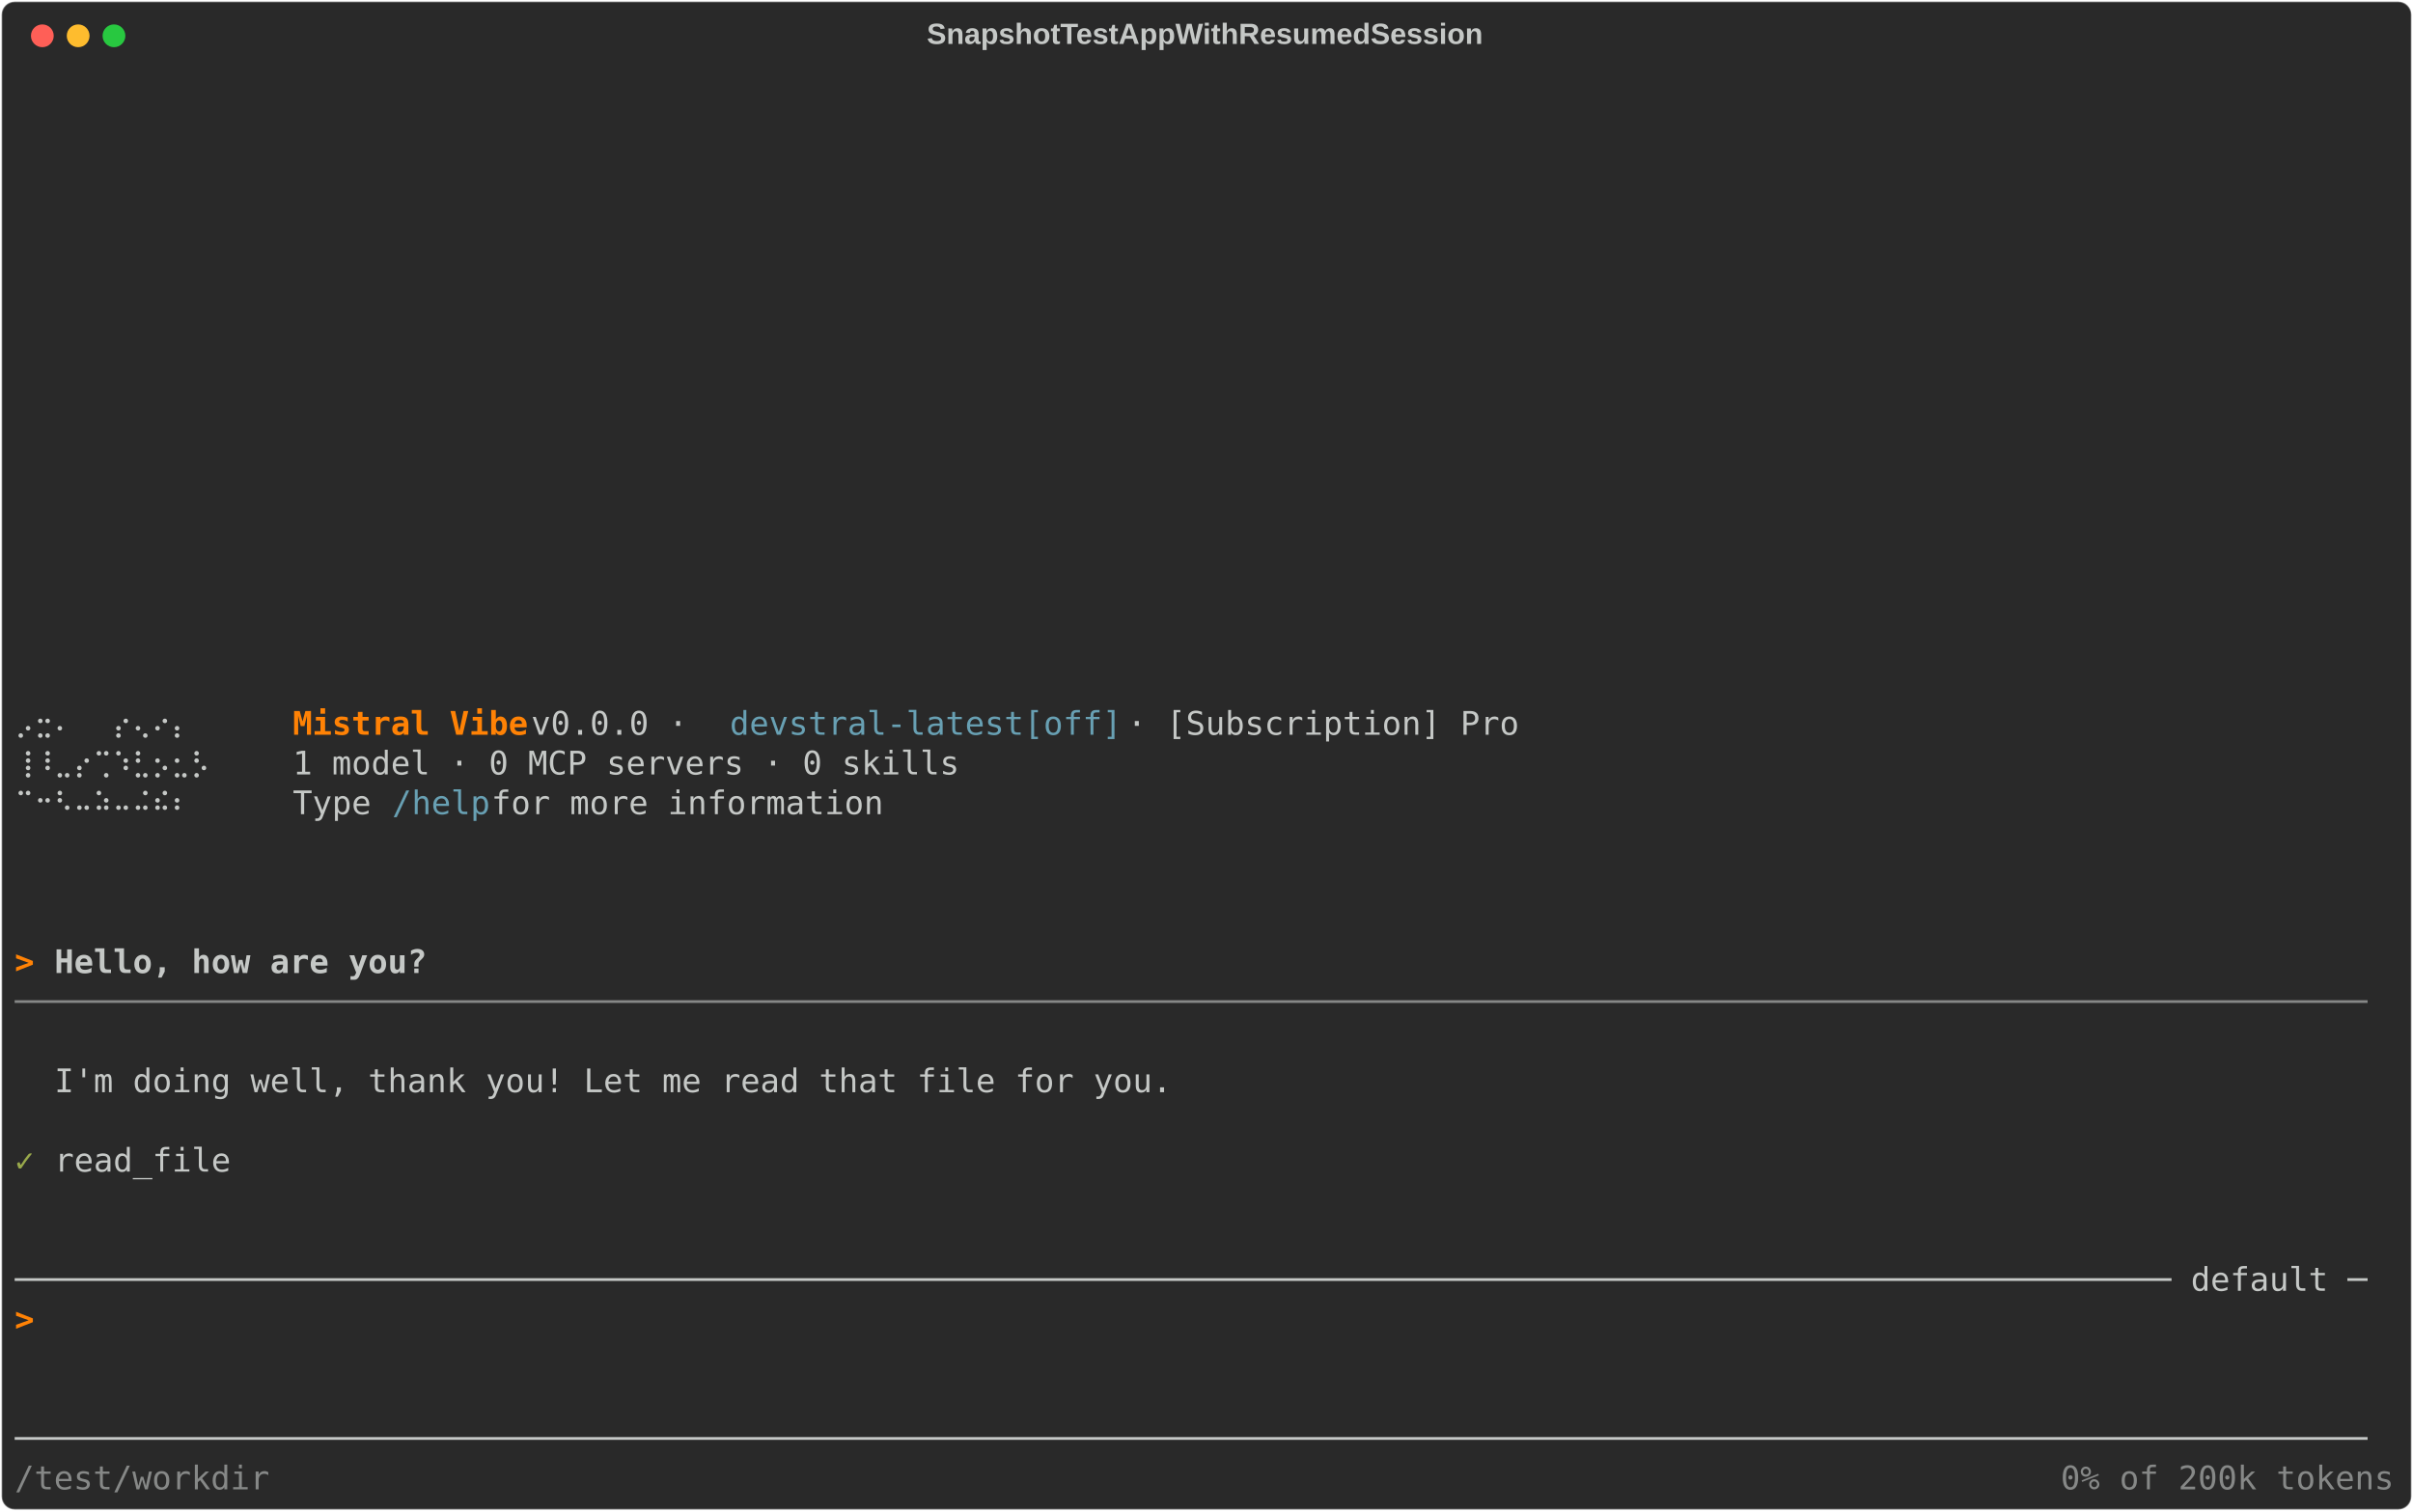
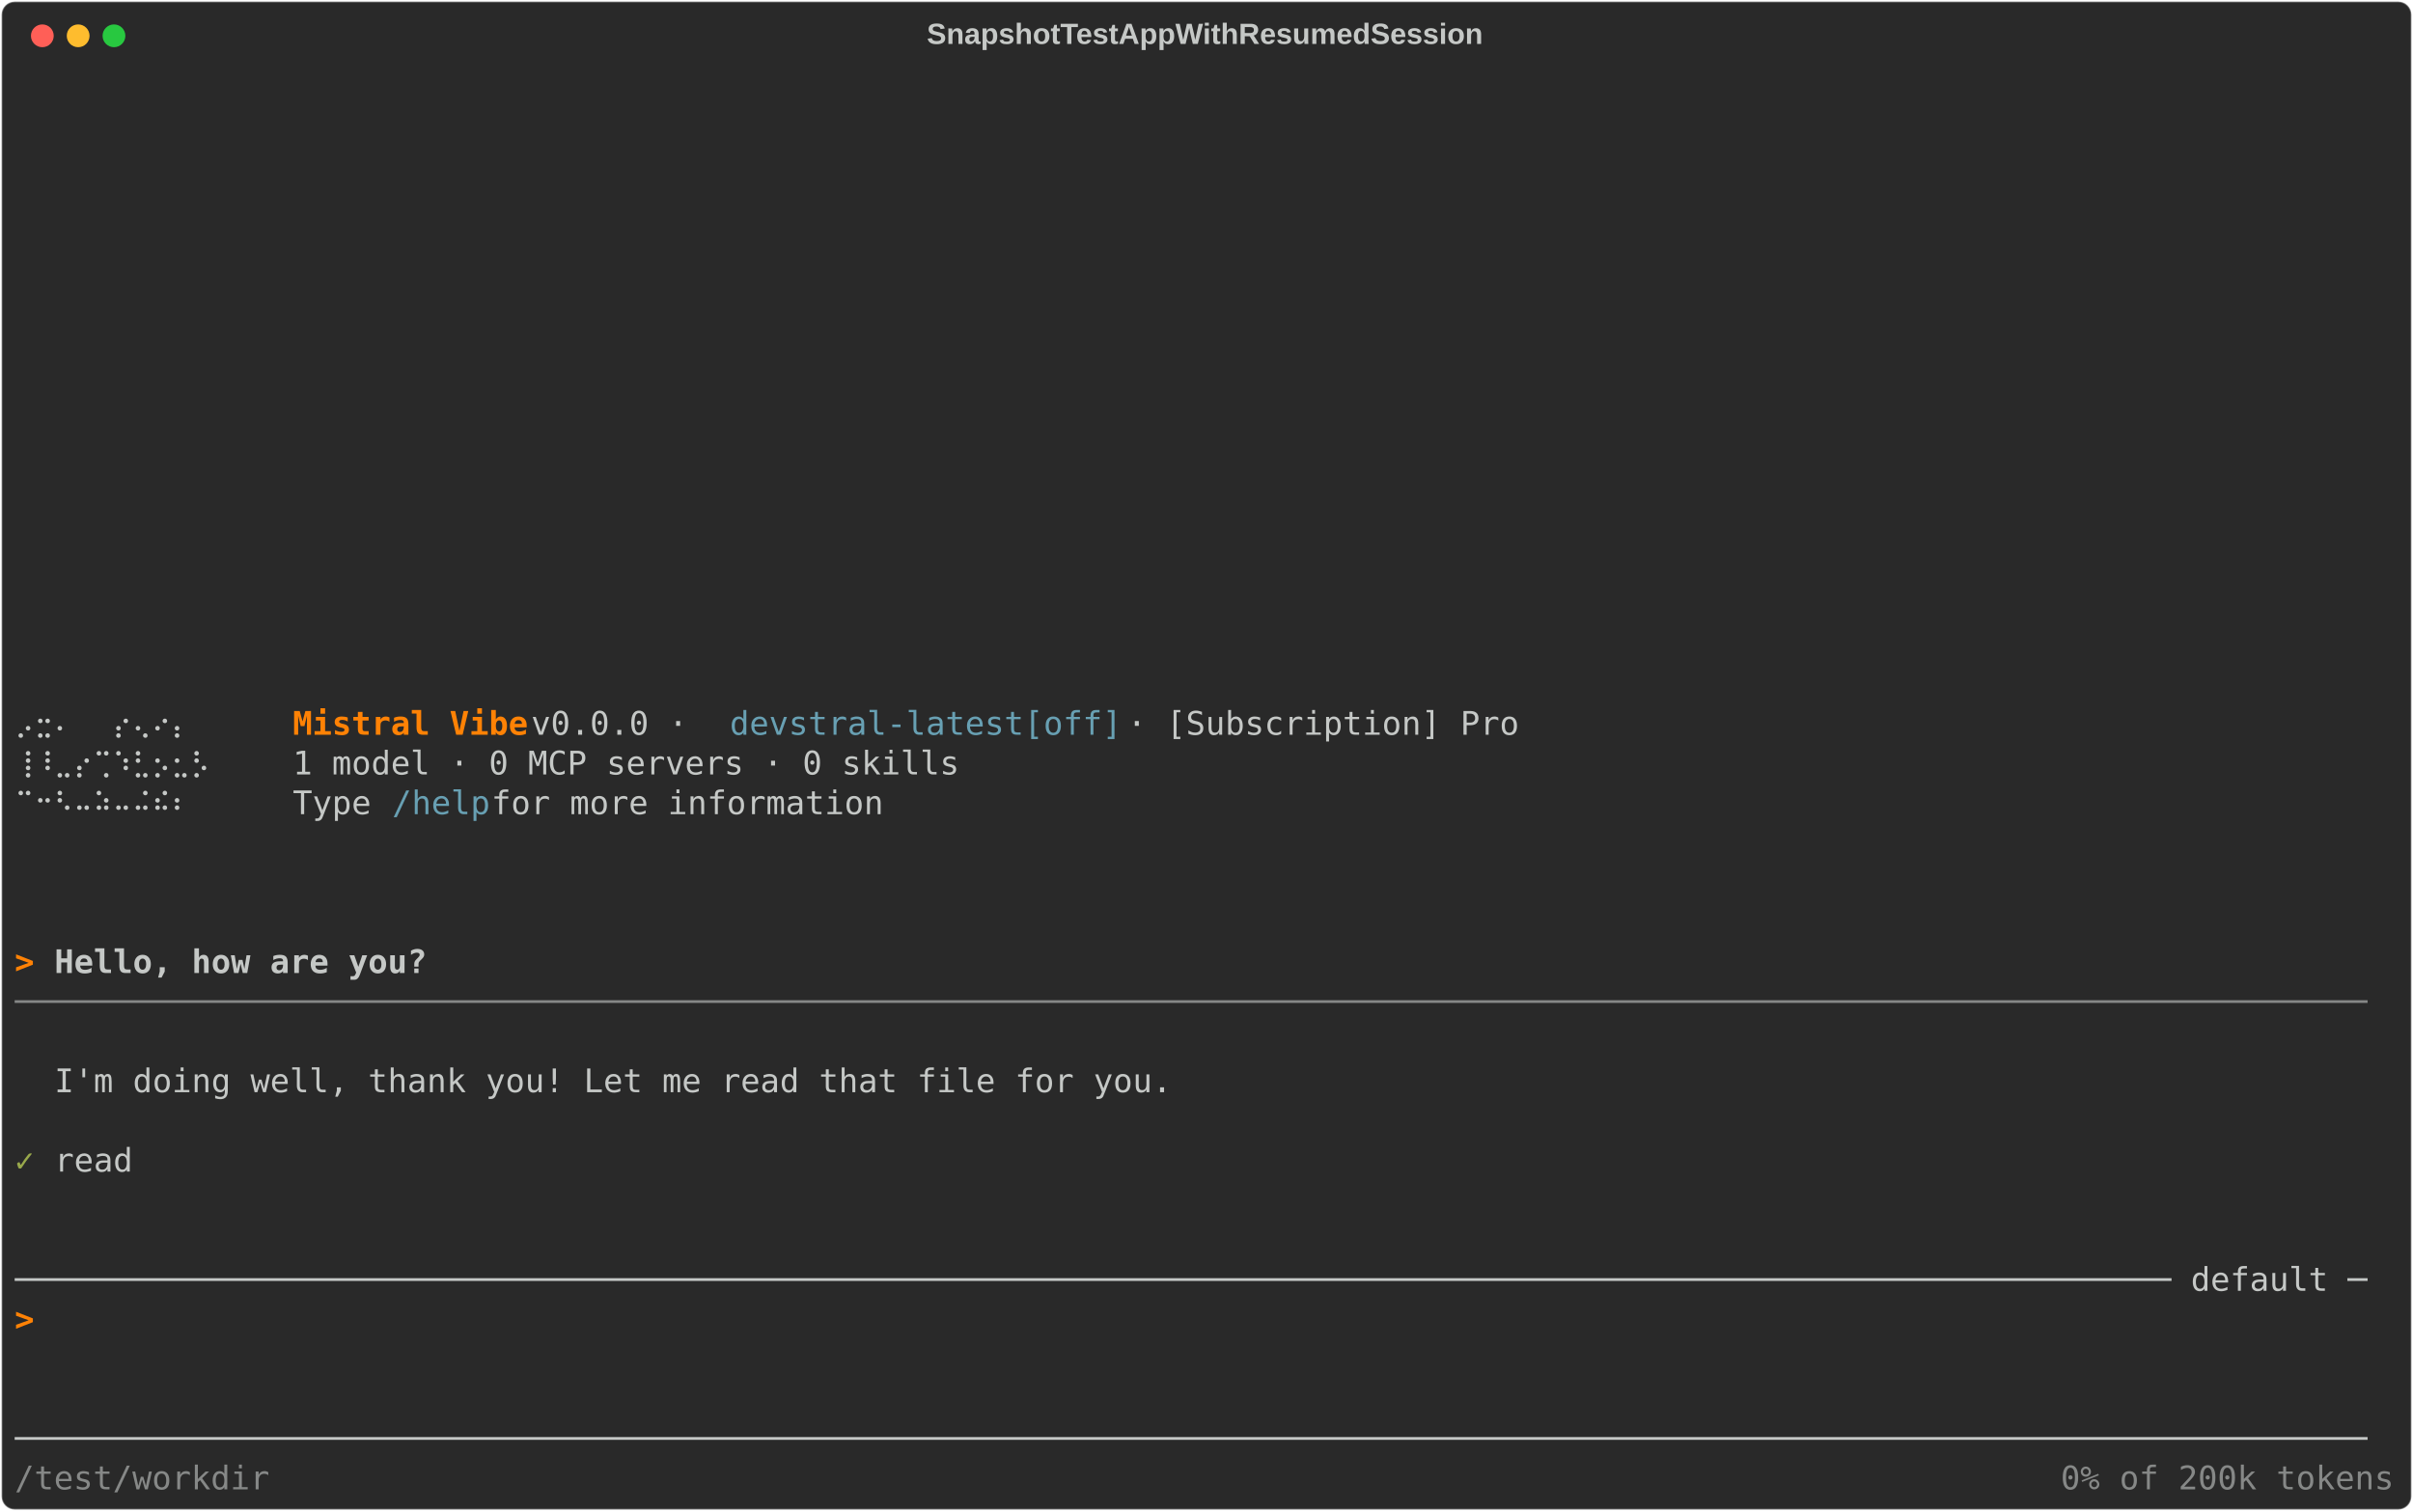
<svg xmlns="http://www.w3.org/2000/svg" class="rich-terminal" viewBox="0 0 1482 928.4">
  <style>

    @font-face {
        font-family: "Fira Code";
        src: local("FiraCode-Regular"),
                url("https://cdnjs.cloudflare.com/ajax/libs/firacode/6.2.0/woff2/FiraCode-Regular.woff2") format("woff2"),
                url("https://cdnjs.cloudflare.com/ajax/libs/firacode/6.2.0/woff/FiraCode-Regular.woff") format("woff");
        font-style: normal;
        font-weight: 400;
    }
    @font-face {
        font-family: "Fira Code";
        src: local("FiraCode-Bold"),
                url("https://cdnjs.cloudflare.com/ajax/libs/firacode/6.2.0/woff2/FiraCode-Bold.woff2") format("woff2"),
                url("https://cdnjs.cloudflare.com/ajax/libs/firacode/6.2.0/woff/FiraCode-Bold.woff") format("woff");
        font-style: bold;
        font-weight: 700;
    }

    .terminal-matrix {
        font-family: Fira Code, monospace;
        font-size: 20px;
        line-height: 24.4px;
        font-variant-east-asian: full-width;
    }

    .terminal-title {
        font-size: 18px;
        font-weight: bold;
        font-family: arial;
    }

    .terminal-r1 { fill: #c5c8c6 }
.terminal-r2 { fill: #ff8205;font-weight: bold }
.terminal-r3 { fill: #68a0b3 }
.terminal-r4 { fill: #c5c8c6;font-weight: bold }
.terminal-r5 { fill: #868887 }
.terminal-r6 { fill: #98a84b }
    </style>
  <defs>
    <clipPath id="terminal-clip-terminal">
      <rect x="0" y="0" width="1463.0" height="877.4" />
    </clipPath>
    <clipPath id="terminal-line-0">
      <rect x="0" y="1.5" width="1464" height="24.65" />
    </clipPath>
    <clipPath id="terminal-line-1">
      <rect x="0" y="25.9" width="1464" height="24.65" />
    </clipPath>
    <clipPath id="terminal-line-2">
      <rect x="0" y="50.3" width="1464" height="24.65" />
    </clipPath>
    <clipPath id="terminal-line-3">
      <rect x="0" y="74.7" width="1464" height="24.65" />
    </clipPath>
    <clipPath id="terminal-line-4">
      <rect x="0" y="99.1" width="1464" height="24.65" />
    </clipPath>
    <clipPath id="terminal-line-5">
      <rect x="0" y="123.5" width="1464" height="24.65" />
    </clipPath>
    <clipPath id="terminal-line-6">
      <rect x="0" y="147.9" width="1464" height="24.65" />
    </clipPath>
    <clipPath id="terminal-line-7">
      <rect x="0" y="172.3" width="1464" height="24.65" />
    </clipPath>
    <clipPath id="terminal-line-8">
      <rect x="0" y="196.7" width="1464" height="24.65" />
    </clipPath>
    <clipPath id="terminal-line-9">
      <rect x="0" y="221.1" width="1464" height="24.65" />
    </clipPath>
    <clipPath id="terminal-line-10">
      <rect x="0" y="245.5" width="1464" height="24.65" />
    </clipPath>
    <clipPath id="terminal-line-11">
      <rect x="0" y="269.9" width="1464" height="24.65" />
    </clipPath>
    <clipPath id="terminal-line-12">
      <rect x="0" y="294.3" width="1464" height="24.65" />
    </clipPath>
    <clipPath id="terminal-line-13">
      <rect x="0" y="318.7" width="1464" height="24.65" />
    </clipPath>
    <clipPath id="terminal-line-14">
      <rect x="0" y="343.1" width="1464" height="24.65" />
    </clipPath>
    <clipPath id="terminal-line-15">
      <rect x="0" y="367.5" width="1464" height="24.65" />
    </clipPath>
    <clipPath id="terminal-line-16">
      <rect x="0" y="391.9" width="1464" height="24.65" />
    </clipPath>
    <clipPath id="terminal-line-17">
      <rect x="0" y="416.3" width="1464" height="24.65" />
    </clipPath>
    <clipPath id="terminal-line-18">
      <rect x="0" y="440.7" width="1464" height="24.65" />
    </clipPath>
    <clipPath id="terminal-line-19">
      <rect x="0" y="465.1" width="1464" height="24.65" />
    </clipPath>
    <clipPath id="terminal-line-20">
      <rect x="0" y="489.5" width="1464" height="24.65" />
    </clipPath>
    <clipPath id="terminal-line-21">
      <rect x="0" y="513.9" width="1464" height="24.65" />
    </clipPath>
    <clipPath id="terminal-line-22">
      <rect x="0" y="538.3" width="1464" height="24.65" />
    </clipPath>
    <clipPath id="terminal-line-23">
      <rect x="0" y="562.7" width="1464" height="24.65" />
    </clipPath>
    <clipPath id="terminal-line-24">
      <rect x="0" y="587.1" width="1464" height="24.65" />
    </clipPath>
    <clipPath id="terminal-line-25">
      <rect x="0" y="611.5" width="1464" height="24.65" />
    </clipPath>
    <clipPath id="terminal-line-26">
      <rect x="0" y="635.9" width="1464" height="24.65" />
    </clipPath>
    <clipPath id="terminal-line-27">
      <rect x="0" y="660.3" width="1464" height="24.65" />
    </clipPath>
    <clipPath id="terminal-line-28">
      <rect x="0" y="684.7" width="1464" height="24.65" />
    </clipPath>
    <clipPath id="terminal-line-29">
      <rect x="0" y="709.1" width="1464" height="24.65" />
    </clipPath>
    <clipPath id="terminal-line-30">
      <rect x="0" y="733.5" width="1464" height="24.65" />
    </clipPath>
    <clipPath id="terminal-line-31">
      <rect x="0" y="757.9" width="1464" height="24.65" />
    </clipPath>
    <clipPath id="terminal-line-32">
      <rect x="0" y="782.3" width="1464" height="24.65" />
    </clipPath>
    <clipPath id="terminal-line-33">
      <rect x="0" y="806.7" width="1464" height="24.65" />
    </clipPath>
    <clipPath id="terminal-line-34">
      <rect x="0" y="831.1" width="1464" height="24.65" />
    </clipPath>
  </defs>
  <rect fill="#292929" stroke="rgba(255,255,255,0.35)" stroke-width="1" x="1" y="1" width="1480" height="926.4" rx="8" />
  <text class="terminal-title" fill="#c5c8c6" text-anchor="middle" x="740" y="27">SnapshotTestAppWithResumedSession</text>
  <g transform="translate(26,22)">
    <circle cx="0" cy="0" r="7" fill="#ff5f57" />
    <circle cx="22" cy="0" r="7" fill="#febc2e" />
    <circle cx="44" cy="0" r="7" fill="#28c840" />
  </g>
  <g transform="translate(9, 41)" clip-path="url(#terminal-clip-terminal)">
    <g class="terminal-matrix">
      <text class="terminal-r1" x="1464" y="20" textLength="12.2" clip-path="url(#terminal-line-0)">
</text>
      <text class="terminal-r1" x="1464" y="44.4" textLength="12.2" clip-path="url(#terminal-line-1)">
</text>
      <text class="terminal-r1" x="1464" y="68.8" textLength="12.2" clip-path="url(#terminal-line-2)">
</text>
      <text class="terminal-r1" x="1464" y="93.2" textLength="12.2" clip-path="url(#terminal-line-3)">
</text>
      <text class="terminal-r1" x="1464" y="117.6" textLength="12.2" clip-path="url(#terminal-line-4)">
</text>
      <text class="terminal-r1" x="1464" y="142" textLength="12.2" clip-path="url(#terminal-line-5)">
</text>
      <text class="terminal-r1" x="1464" y="166.4" textLength="12.2" clip-path="url(#terminal-line-6)">
</text>
      <text class="terminal-r1" x="1464" y="190.8" textLength="12.2" clip-path="url(#terminal-line-7)">
</text>
      <text class="terminal-r1" x="1464" y="215.2" textLength="12.2" clip-path="url(#terminal-line-8)">
</text>
      <text class="terminal-r1" x="1464" y="239.6" textLength="12.2" clip-path="url(#terminal-line-9)">
</text>
      <text class="terminal-r1" x="1464" y="264" textLength="12.2" clip-path="url(#terminal-line-10)">
</text>
      <text class="terminal-r1" x="1464" y="288.4" textLength="12.2" clip-path="url(#terminal-line-11)">
</text>
      <text class="terminal-r1" x="1464" y="312.8" textLength="12.2" clip-path="url(#terminal-line-12)">
</text>
      <text class="terminal-r1" x="1464" y="337.2" textLength="12.2" clip-path="url(#terminal-line-13)">
</text>
      <text class="terminal-r1" x="1464" y="361.6" textLength="12.2" clip-path="url(#terminal-line-14)">
</text>
      <text class="terminal-r1" x="1464" y="386" textLength="12.2" clip-path="url(#terminal-line-15)">
</text>
      <text class="terminal-r1" x="0" y="410.4" textLength="134.2" clip-path="url(#terminal-line-16)">  ⡠⣒⠄  ⡔⢄⠔⡄</text>
      <text class="terminal-r2" x="170.8" y="410.4" textLength="146.4" clip-path="url(#terminal-line-16)">Mistral Vibe</text>
      <text class="terminal-r1" x="317.2" y="410.4" textLength="122" clip-path="url(#terminal-line-16)"> v0.0.0 · </text>
      <text class="terminal-r3" x="439.2" y="410.4" textLength="244" clip-path="url(#terminal-line-16)">devstral-latest[off]</text>
      <text class="terminal-r1" x="683.2" y="410.4" textLength="256.2" clip-path="url(#terminal-line-16)"> · [Subscription] Pro</text>
      <text class="terminal-r1" x="1464" y="410.4" textLength="12.2" clip-path="url(#terminal-line-16)">
</text>
      <text class="terminal-r1" x="0" y="434.8" textLength="134.2" clip-path="url(#terminal-line-17)"> ⢸⠸⣀⡔⢉⠱⣃⡢⣂⡣</text>
      <text class="terminal-r1" x="170.8" y="434.8" textLength="414.8" clip-path="url(#terminal-line-17)">1 model · 0 MCP servers · 0 skills</text>
      <text class="terminal-r1" x="1464" y="434.8" textLength="12.2" clip-path="url(#terminal-line-17)">
</text>
      <text class="terminal-r1" x="0" y="459.2" textLength="134.2" clip-path="url(#terminal-line-18)">  ⠉⠒⠣⠤⠵⠤⠬⠮⠆</text>
      <text class="terminal-r1" x="170.8" y="459.2" textLength="61" clip-path="url(#terminal-line-18)">Type </text>
      <text class="terminal-r3" x="231.8" y="459.2" textLength="61" clip-path="url(#terminal-line-18)">/help</text>
      <text class="terminal-r1" x="292.8" y="459.2" textLength="256.2" clip-path="url(#terminal-line-18)"> for more information</text>
      <text class="terminal-r1" x="1464" y="459.2" textLength="12.2" clip-path="url(#terminal-line-18)">
</text>
      <text class="terminal-r1" x="1464" y="483.6" textLength="12.2" clip-path="url(#terminal-line-19)">
</text>
      <text class="terminal-r1" x="1464" y="508" textLength="12.2" clip-path="url(#terminal-line-20)">
</text>
      <text class="terminal-r1" x="1464" y="532.4" textLength="12.2" clip-path="url(#terminal-line-21)">
</text>
      <text class="terminal-r2" x="0" y="556.8" textLength="24.4" clip-path="url(#terminal-line-22)">&gt; </text>
      <text class="terminal-r4" x="24.4" y="556.8" textLength="231.8" clip-path="url(#terminal-line-22)">Hello, how are you?</text>
      <text class="terminal-r1" x="1464" y="556.8" textLength="12.2" clip-path="url(#terminal-line-22)">
</text>
      <text class="terminal-r5" x="0" y="581.2" textLength="1464" clip-path="url(#terminal-line-23)">────────────────────────────────────────────────────────────────────────────────────────────────────────────────────────</text>
      <text class="terminal-r1" x="1464" y="581.2" textLength="12.2" clip-path="url(#terminal-line-23)">
</text>
      <text class="terminal-r1" x="1464" y="605.6" textLength="12.2" clip-path="url(#terminal-line-24)">
</text>
      <text class="terminal-r1" x="24.4" y="630" textLength="695.4" clip-path="url(#terminal-line-25)">I'm doing well, thank you! Let me read that file for you.</text>
      <text class="terminal-r1" x="1464" y="630" textLength="12.2" clip-path="url(#terminal-line-25)">
</text>
      <text class="terminal-r1" x="1464" y="654.4" textLength="12.2" clip-path="url(#terminal-line-26)">
</text>
      <text class="terminal-r6" x="0" y="678.8" textLength="12.2" clip-path="url(#terminal-line-27)">✓</text>
-       <text class="terminal-r1" x="24.4" y="678.8" textLength="109.8" clip-path="url(#terminal-line-27)">read_file</text>
+       <text class="terminal-r1" x="24.4" y="678.8" textLength="48.8" clip-path="url(#terminal-line-27)">read</text>
      <text class="terminal-r1" x="1464" y="678.8" textLength="12.2" clip-path="url(#terminal-line-27)">
</text>
      <text class="terminal-r1" x="1464" y="703.2" textLength="12.2" clip-path="url(#terminal-line-28)">
</text>
      <text class="terminal-r1" x="1464" y="727.6" textLength="12.2" clip-path="url(#terminal-line-29)">
</text>
      <text class="terminal-r1" x="0" y="752" textLength="1464" clip-path="url(#terminal-line-30)">────────────────────────────────────────────────────────────────────────────────────────────────────────────── default ─</text>
      <text class="terminal-r1" x="1464" y="752" textLength="12.2" clip-path="url(#terminal-line-30)">
</text>
      <text class="terminal-r2" x="0" y="776.4" textLength="12.2" clip-path="url(#terminal-line-31)">&gt;</text>
      <text class="terminal-r1" x="1464" y="776.4" textLength="12.2" clip-path="url(#terminal-line-31)">
</text>
      <text class="terminal-r1" x="1464" y="800.8" textLength="12.2" clip-path="url(#terminal-line-32)">
</text>
      <text class="terminal-r1" x="1464" y="825.2" textLength="12.2" clip-path="url(#terminal-line-33)">
</text>
      <text class="terminal-r1" x="0" y="849.6" textLength="1464" clip-path="url(#terminal-line-34)">────────────────────────────────────────────────────────────────────────────────────────────────────────────────────────</text>
      <text class="terminal-r1" x="1464" y="849.6" textLength="12.2" clip-path="url(#terminal-line-34)">
</text>
      <text class="terminal-r5" x="0" y="874" textLength="158.6" clip-path="url(#terminal-line-35)">/test/workdir</text>
      <text class="terminal-r5" x="1256.6" y="874" textLength="207.4" clip-path="url(#terminal-line-35)">0% of 200k tokens</text>
    </g>
  </g>
</svg>
